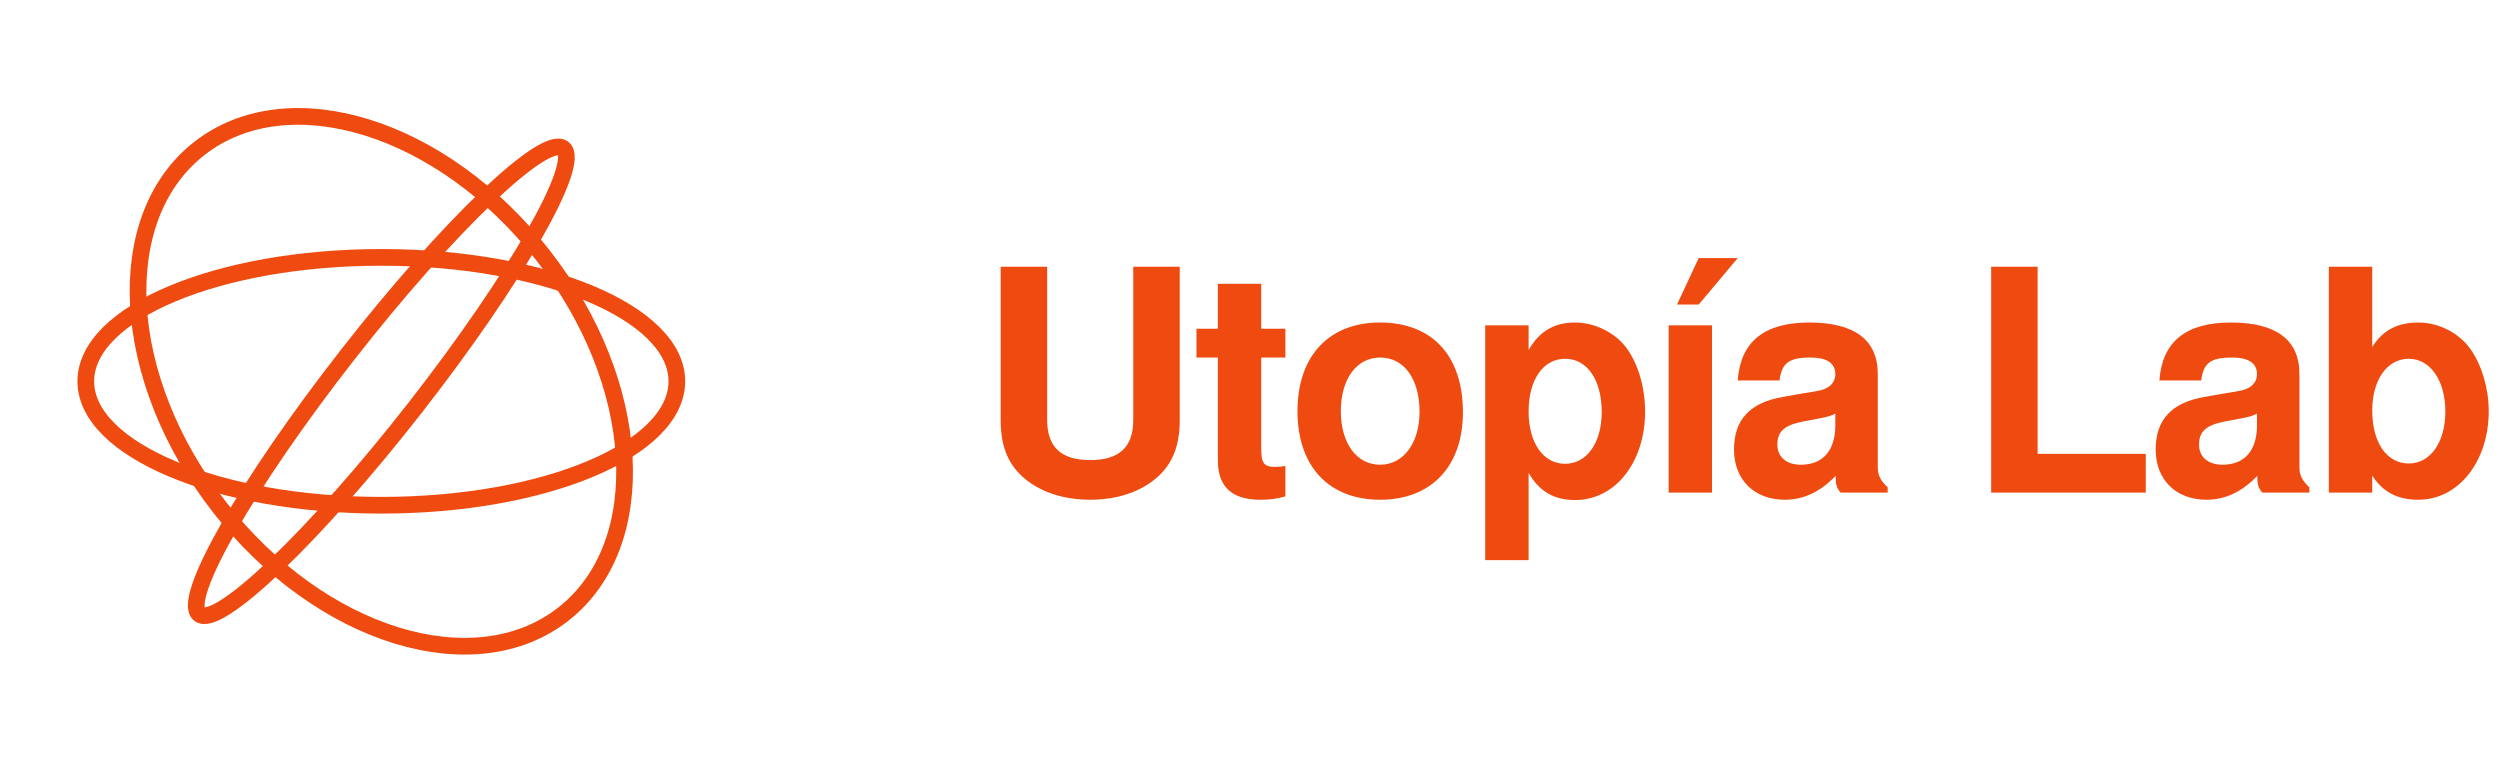
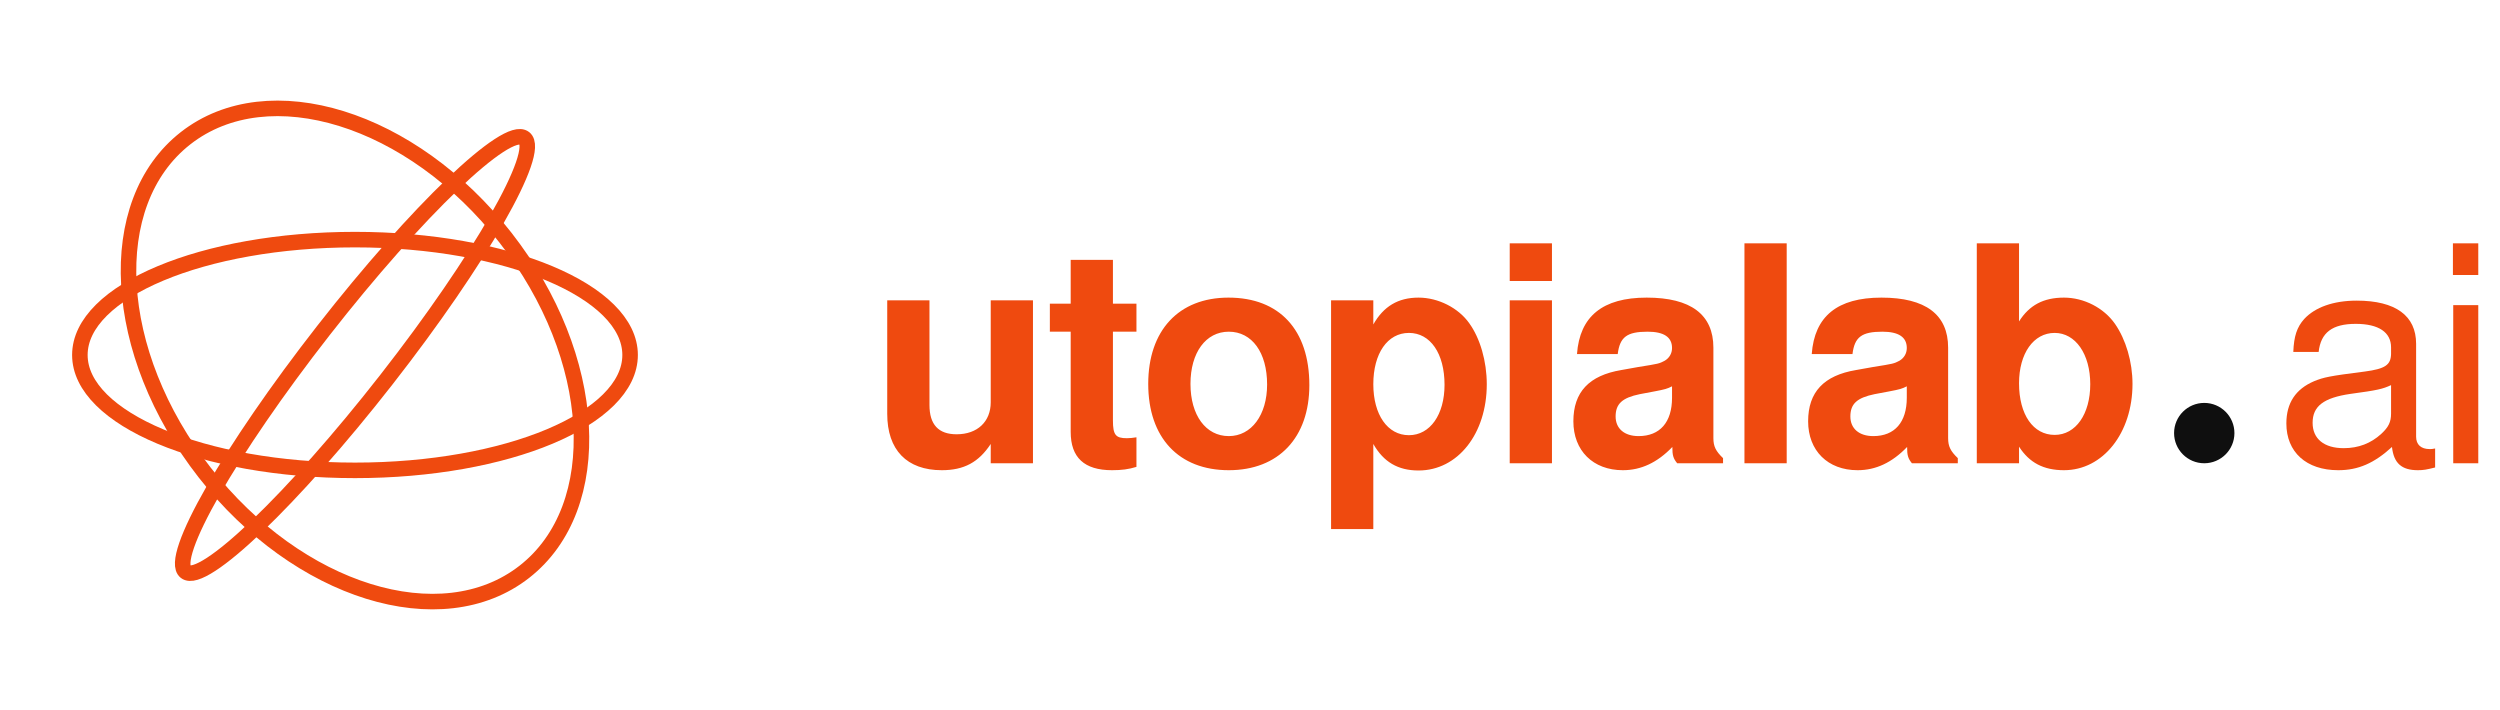
- <svg xmlns="http://www.w3.org/2000/svg" viewBox="0 0 104.9 32" width="839.2" height="256">
+ <svg xmlns="http://www.w3.org/2000/svg" viewBox="0 0 112.68 32" width="901.44" height="256">
  <g color="#EF4A0F">
    <g transform="translate(16 16)">
      <g fill="none" stroke="currentColor" stroke-width="0.7">
        <ellipse rx="12.4" ry="1.8" transform="rotate(-52)" />
        <ellipse rx="12.4" ry="5.2" />
        <ellipse rx="12.4" ry="8.6" transform="rotate(52)" />
      </g>
    </g>
-     <path transform="translate(41 20.67)" d="M6.552 -9.477V-3.055C6.552 -1.911 5.967 -1.365 4.745 -1.365C3.523 -1.365 2.938 -1.911 2.938 -3.055V-9.477H0.988V-3.055C0.988 -1.989 1.274 -1.235 1.911 -0.663C2.6 -0.039 3.601 0.299 4.745 0.299C5.889 0.299 6.89 -0.039 7.579 -0.663C8.216 -1.235 8.502 -1.989 8.502 -3.055V-9.477ZM12.935 -6.877H11.921V-8.762H10.101V-6.877H9.204V-5.668H10.101V-1.352C10.101 -0.247 10.686 0.299 11.882 0.299C12.298 0.299 12.597 0.26 12.935 0.156V-1.118C12.753 -1.092 12.662 -1.079 12.519 -1.079C12.038 -1.079 11.921 -1.222 11.921 -1.846V-5.668H12.935ZM16.9 -7.137C14.755 -7.137 13.442 -5.72 13.442 -3.419C13.442 -1.105 14.755 0.299 16.913 0.299C19.058 0.299 20.384 -1.105 20.384 -3.367C20.384 -5.746 19.097 -7.137 16.9 -7.137ZM16.913 -5.668C17.914 -5.668 18.564 -4.771 18.564 -3.393C18.564 -2.08 17.888 -1.17 16.913 -1.17C15.925 -1.17 15.262 -2.067 15.262 -3.419C15.262 -4.771 15.925 -5.668 16.913 -5.668ZM23.14 -7.02H21.32V2.834H23.14V-0.832C23.582 -0.052 24.206 0.312 25.09 0.312C26.78 0.312 28.028 -1.274 28.028 -3.406C28.028 -4.394 27.742 -5.382 27.274 -6.032C26.806 -6.695 25.935 -7.137 25.09 -7.137C24.206 -7.137 23.582 -6.76 23.14 -5.98ZM24.674 -5.616C25.597 -5.616 26.208 -4.732 26.208 -3.38C26.208 -2.093 25.584 -1.209 24.674 -1.209C23.751 -1.209 23.14 -2.093 23.14 -3.406C23.14 -4.732 23.751 -5.616 24.674 -5.616ZM30.836 -7.02H29.016V0.0H30.836ZM31.915 -9.841H30.277L29.367 -7.891H30.277ZM38.207 -0.221C37.895 -0.52 37.791 -0.728 37.791 -1.079V-4.979C37.791 -6.409 36.816 -7.137 34.918 -7.137C33.02 -7.137 32.032 -6.331 31.915 -4.706H33.67C33.761 -5.434 34.06 -5.668 34.957 -5.668C35.659 -5.668 36.01 -5.434 36.01 -4.966C36.01 -4.732 35.893 -4.537 35.698 -4.42C35.451 -4.29 35.451 -4.29 34.554 -4.147L33.826 -4.017C32.435 -3.783 31.759 -3.068 31.759 -1.807C31.759 -0.546 32.604 0.299 33.891 0.299C34.671 0.299 35.373 -0.026 36.023 -0.702C36.023 -0.338 36.062 -0.208 36.231 0.0H38.207ZM36.01 -2.821C36.01 -1.768 35.49 -1.17 34.567 -1.17C33.956 -1.17 33.579 -1.495 33.579 -2.015C33.579 -2.561 33.865 -2.821 34.619 -2.977L35.243 -3.094C35.724 -3.185 35.802 -3.211 36.01 -3.315ZM44.499 -9.477H42.549V0.0H49.036V-1.625H44.499ZM55.9 -0.221C55.588 -0.52 55.484 -0.728 55.484 -1.079V-4.979C55.484 -6.409 54.509 -7.137 52.611 -7.137C50.713 -7.137 49.725 -6.331 49.608 -4.706H51.363C51.454 -5.434 51.753 -5.668 52.65 -5.668C53.352 -5.668 53.703 -5.434 53.703 -4.966C53.703 -4.732 53.586 -4.537 53.391 -4.42C53.144 -4.29 53.144 -4.29 52.247 -4.147L51.519 -4.017C50.128 -3.783 49.452 -3.068 49.452 -1.807C49.452 -0.546 50.297 0.299 51.584 0.299C52.364 0.299 53.066 -0.026 53.716 -0.702C53.716 -0.338 53.755 -0.208 53.924 0.0H55.9ZM53.703 -2.821C53.703 -1.768 53.183 -1.17 52.26 -1.17C51.649 -1.17 51.272 -1.495 51.272 -2.015C51.272 -2.561 51.558 -2.821 52.312 -2.977L52.936 -3.094C53.417 -3.185 53.495 -3.211 53.703 -3.315ZM56.719 -9.477V0.0H58.539V-0.715C58.981 -0.026 59.592 0.299 60.476 0.299C62.153 0.299 63.427 -1.3 63.427 -3.419C63.427 -4.368 63.141 -5.33 62.673 -6.006C62.192 -6.695 61.334 -7.137 60.476 -7.137C59.592 -7.137 58.981 -6.812 58.539 -6.11V-9.477ZM60.073 -5.616C60.97 -5.616 61.607 -4.706 61.607 -3.406C61.607 -2.119 60.983 -1.222 60.073 -1.222C59.15 -1.222 58.539 -2.093 58.539 -3.445C58.539 -4.732 59.163 -5.616 60.073 -5.616Z" fill="#EF4A0F" />
+     <g transform="translate(39.2 20.88)">
+       <path d="M7.358 0.0V-7.344H5.454V-2.747C5.454 -1.877 4.855 -1.306 3.917 -1.306C3.101 -1.306 2.693 -1.741 2.693 -2.625V-7.344H0.789V-2.23C0.789 -0.598 1.673 0.313 3.25 0.313C4.243 0.313 4.91 -0.041 5.454 -0.87V0.0ZM12.022 -7.194H10.962V-9.166H9.058V-7.194H8.119V-5.93H9.058V-1.414C9.058 -0.258 9.67 0.313 10.921 0.313C11.356 0.313 11.669 0.272 12.022 0.163V-1.17C11.832 -1.142 11.737 -1.129 11.587 -1.129C11.084 -1.129 10.962 -1.278 10.962 -1.931V-5.93H12.022ZM16.17 -7.466C13.926 -7.466 12.553 -5.984 12.553 -3.577C12.553 -1.156 13.926 0.313 16.184 0.313C18.428 0.313 19.815 -1.156 19.815 -3.522C19.815 -6.011 18.469 -7.466 16.17 -7.466ZM16.184 -5.93C17.231 -5.93 17.911 -4.991 17.911 -3.55C17.911 -2.176 17.204 -1.224 16.184 -1.224C15.15 -1.224 14.457 -2.162 14.457 -3.577C14.457 -4.991 15.15 -5.93 16.184 -5.93ZM22.698 -7.344H20.794V2.965H22.698V-0.87C23.161 -0.054 23.814 0.326 24.738 0.326C26.506 0.326 27.812 -1.333 27.812 -3.563C27.812 -4.597 27.513 -5.63 27.023 -6.31C26.534 -7.004 25.622 -7.466 24.738 -7.466C23.814 -7.466 23.161 -7.072 22.698 -6.256ZM24.303 -5.875C25.269 -5.875 25.908 -4.95 25.908 -3.536C25.908 -2.19 25.255 -1.265 24.303 -1.265C23.338 -1.265 22.698 -2.19 22.698 -3.563C22.698 -4.95 23.338 -5.875 24.303 -5.875ZM30.75 -7.344H28.846V0.0H30.75ZM30.75 -9.914H28.846V-8.214H30.75ZM38.461 -0.231C38.134 -0.544 38.026 -0.762 38.026 -1.129V-5.209C38.026 -6.705 37.006 -7.466 35.02 -7.466C33.034 -7.466 32.001 -6.623 31.878 -4.923H33.714C33.81 -5.685 34.122 -5.93 35.061 -5.93C35.795 -5.93 36.162 -5.685 36.162 -5.195C36.162 -4.95 36.04 -4.746 35.836 -4.624C35.578 -4.488 35.578 -4.488 34.639 -4.338L33.878 -4.202C32.422 -3.958 31.715 -3.21 31.715 -1.89C31.715 -0.571 32.599 0.313 33.946 0.313C34.762 0.313 35.496 -0.027 36.176 -0.734C36.176 -0.354 36.217 -0.218 36.394 0.0H38.461ZM36.162 -2.951C36.162 -1.85 35.618 -1.224 34.653 -1.224C34.014 -1.224 33.619 -1.564 33.619 -2.108C33.619 -2.679 33.918 -2.951 34.707 -3.114L35.36 -3.237C35.863 -3.332 35.945 -3.359 36.162 -3.468ZM41.33 -9.914H39.426V0.0H41.33ZM49.042 -0.231C48.715 -0.544 48.606 -0.762 48.606 -1.129V-5.209C48.606 -6.705 47.586 -7.466 45.601 -7.466C43.615 -7.466 42.582 -6.623 42.459 -4.923H44.295C44.39 -5.685 44.703 -5.93 45.642 -5.93C46.376 -5.93 46.743 -5.685 46.743 -5.195C46.743 -4.95 46.621 -4.746 46.417 -4.624C46.158 -4.488 46.158 -4.488 45.22 -4.338L44.458 -4.202C43.003 -3.958 42.296 -3.21 42.296 -1.89C42.296 -0.571 43.18 0.313 44.526 0.313C45.342 0.313 46.077 -0.027 46.757 -0.734C46.757 -0.354 46.798 -0.218 46.974 0.0H49.042ZM46.743 -2.951C46.743 -1.85 46.199 -1.224 45.234 -1.224C44.594 -1.224 44.2 -1.564 44.2 -2.108C44.2 -2.679 44.499 -2.951 45.288 -3.114L45.941 -3.237C46.444 -3.332 46.526 -3.359 46.743 -3.468ZM49.898 -9.914V0.0H51.802V-0.748C52.265 -0.027 52.904 0.313 53.829 0.313C55.583 0.313 56.916 -1.36 56.916 -3.577C56.916 -4.57 56.617 -5.576 56.127 -6.283C55.624 -7.004 54.726 -7.466 53.829 -7.466C52.904 -7.466 52.265 -7.126 51.802 -6.392V-9.914ZM53.407 -5.875C54.346 -5.875 55.012 -4.923 55.012 -3.563C55.012 -2.217 54.359 -1.278 53.407 -1.278C52.442 -1.278 51.802 -2.19 51.802 -3.604C51.802 -4.95 52.455 -5.875 53.407 -5.875Z" fill="#EF4A0F" />
+       <circle cx="60.15" cy="-1.36" r="1.36" fill="#0F0F0F" />
+       <path transform="translate(63.28 0)" d="M7.276 -0.666C7.154 -0.639 7.099 -0.639 7.031 -0.639C6.637 -0.639 6.419 -0.843 6.419 -1.197V-5.386C6.419 -6.65 5.494 -7.33 3.74 -7.33C2.693 -7.33 1.863 -7.031 1.374 -6.501C1.047 -6.134 0.911 -5.726 0.884 -5.018H2.026C2.122 -5.889 2.638 -6.283 3.699 -6.283C4.733 -6.283 5.29 -5.902 5.29 -5.222V-4.923C5.277 -4.434 5.032 -4.257 4.107 -4.134C2.502 -3.93 2.258 -3.876 1.822 -3.699C0.993 -3.346 0.571 -2.72 0.571 -1.795C0.571 -0.503 1.469 0.313 2.91 0.313C3.808 0.313 4.529 0.0 5.331 -0.734C5.413 0.0 5.766 0.313 6.501 0.313C6.746 0.313 6.895 0.286 7.276 0.19ZM5.29 -2.244C5.29 -1.863 5.182 -1.632 4.842 -1.319C4.379 -0.898 3.822 -0.68 3.155 -0.68C2.271 -0.68 1.754 -1.102 1.754 -1.822C1.754 -2.57 2.244 -2.951 3.468 -3.128C4.678 -3.291 4.91 -3.346 5.29 -3.522ZM9.221 -7.126H8.092V0.0H9.221ZM9.221 -9.914H8.078V-8.486H9.221Z" fill="#EF4A0F" />
+     </g>
  </g>
</svg>
